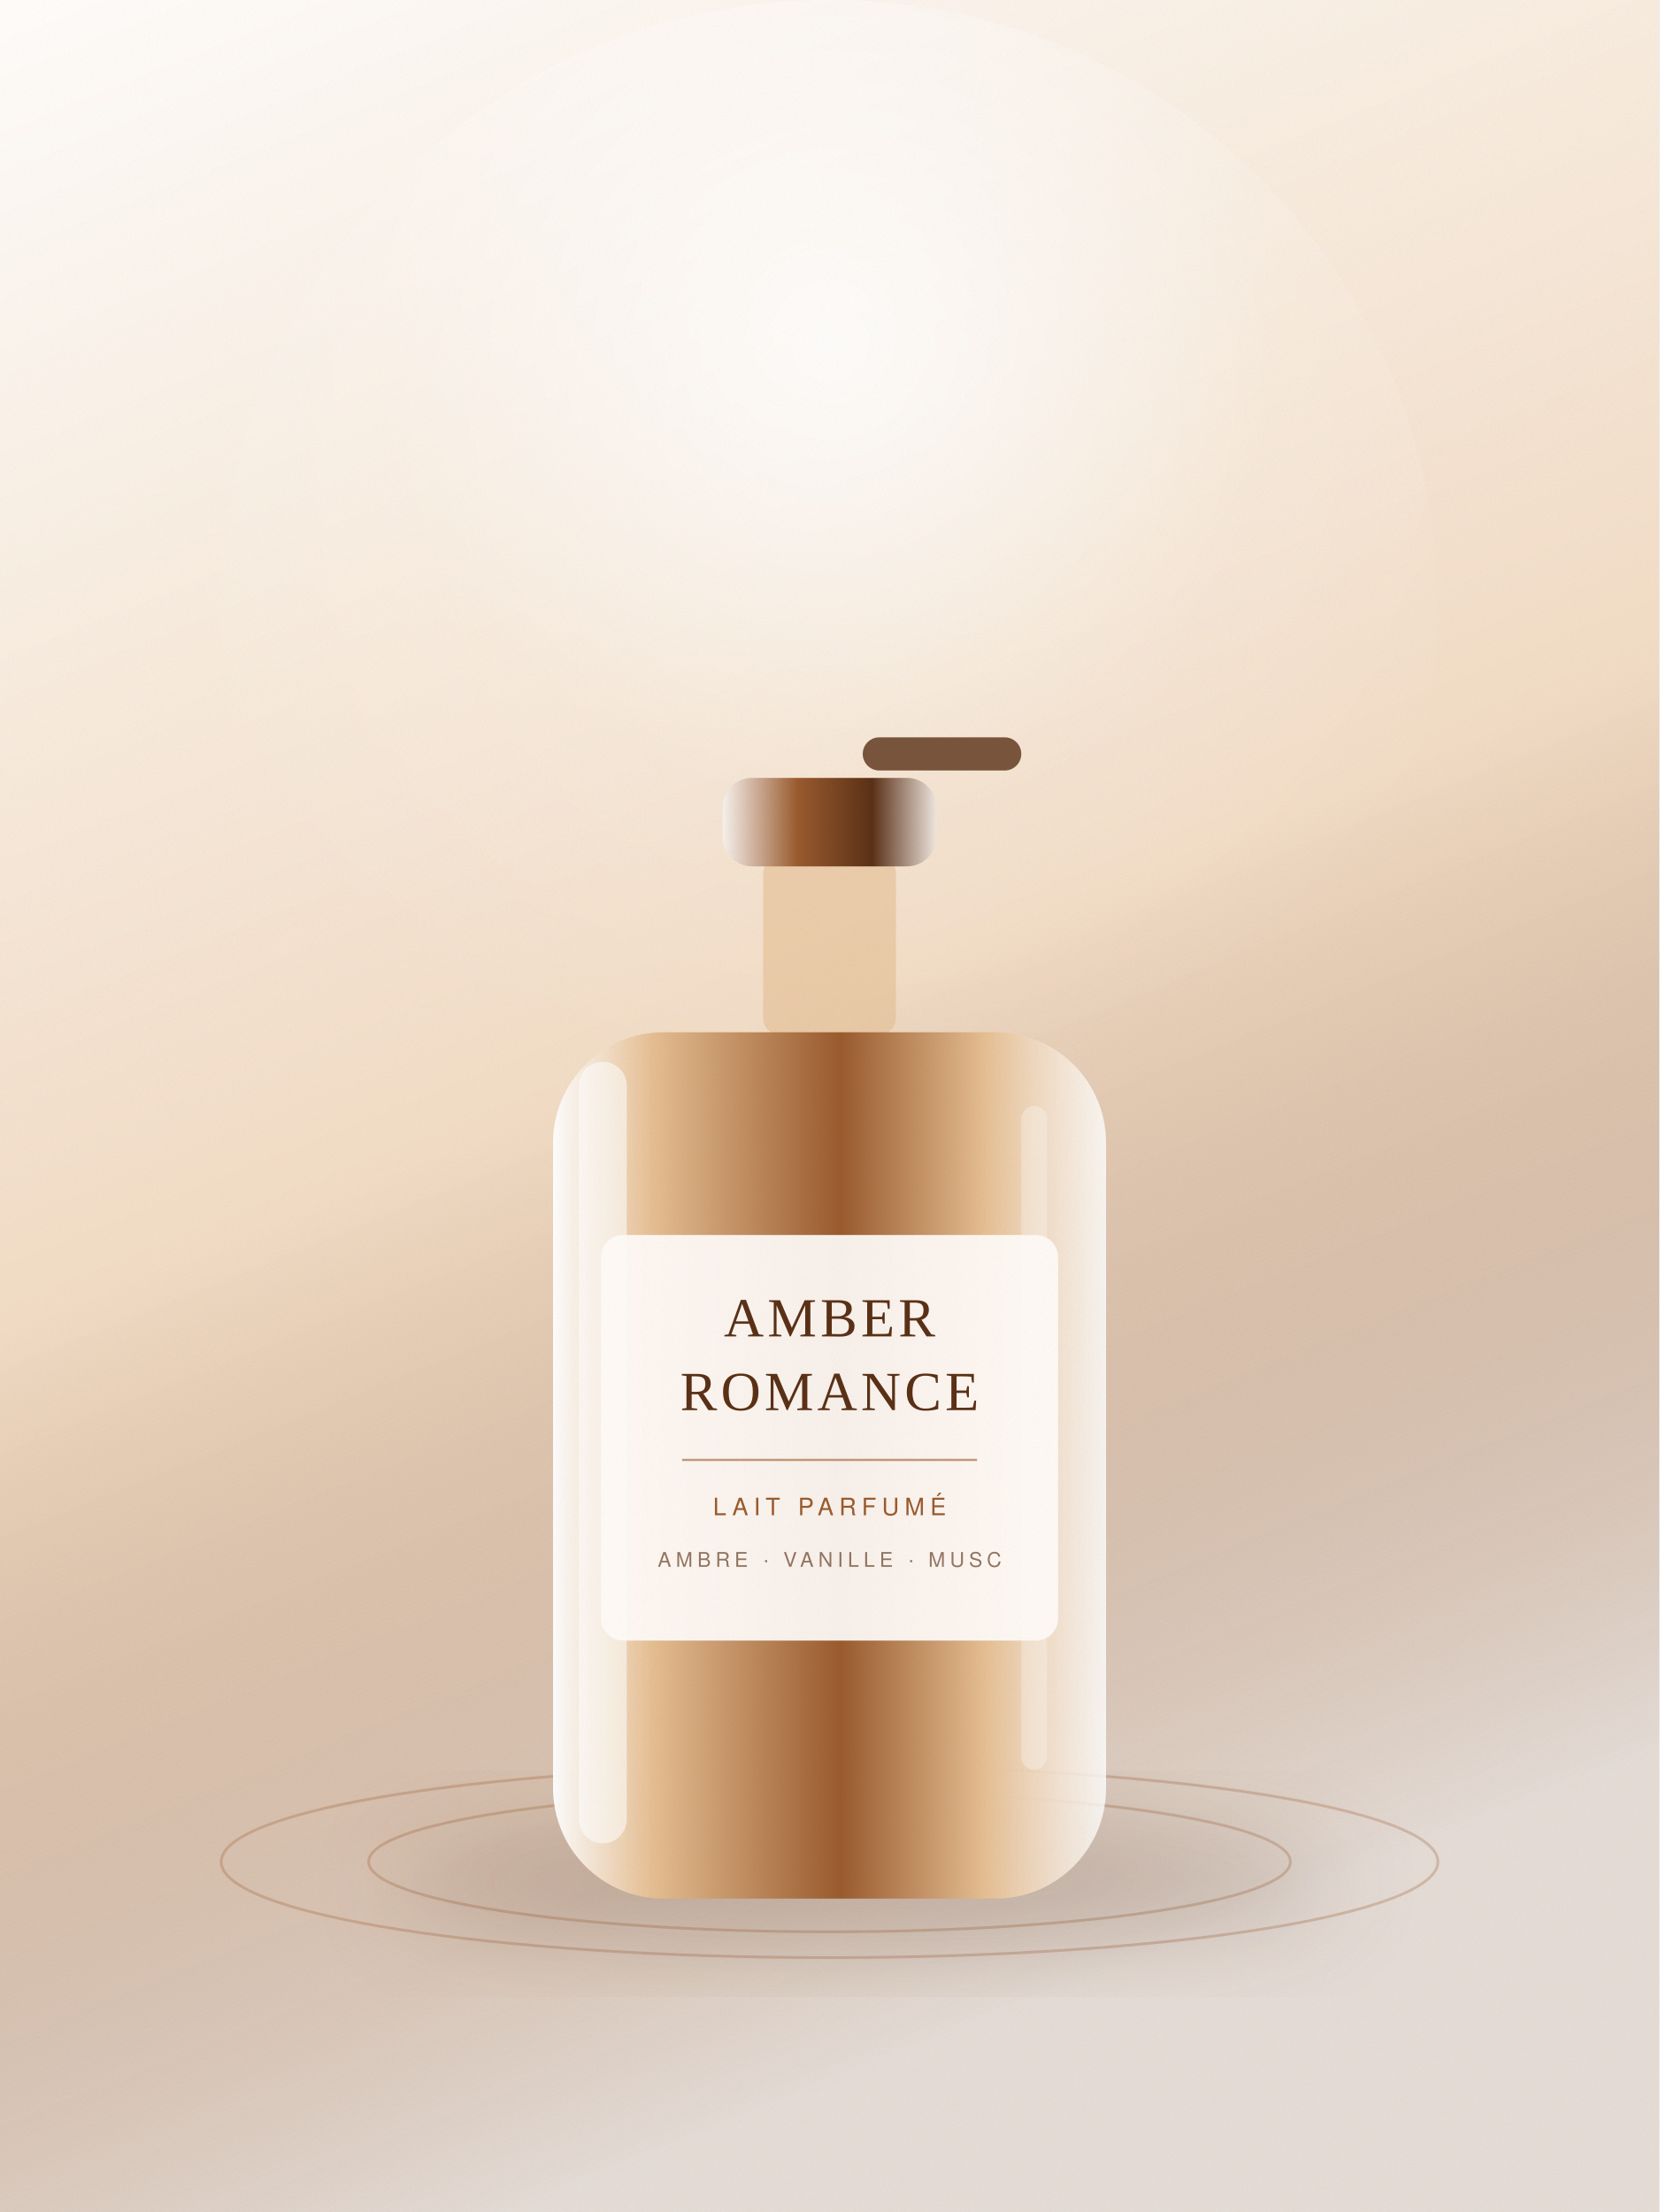
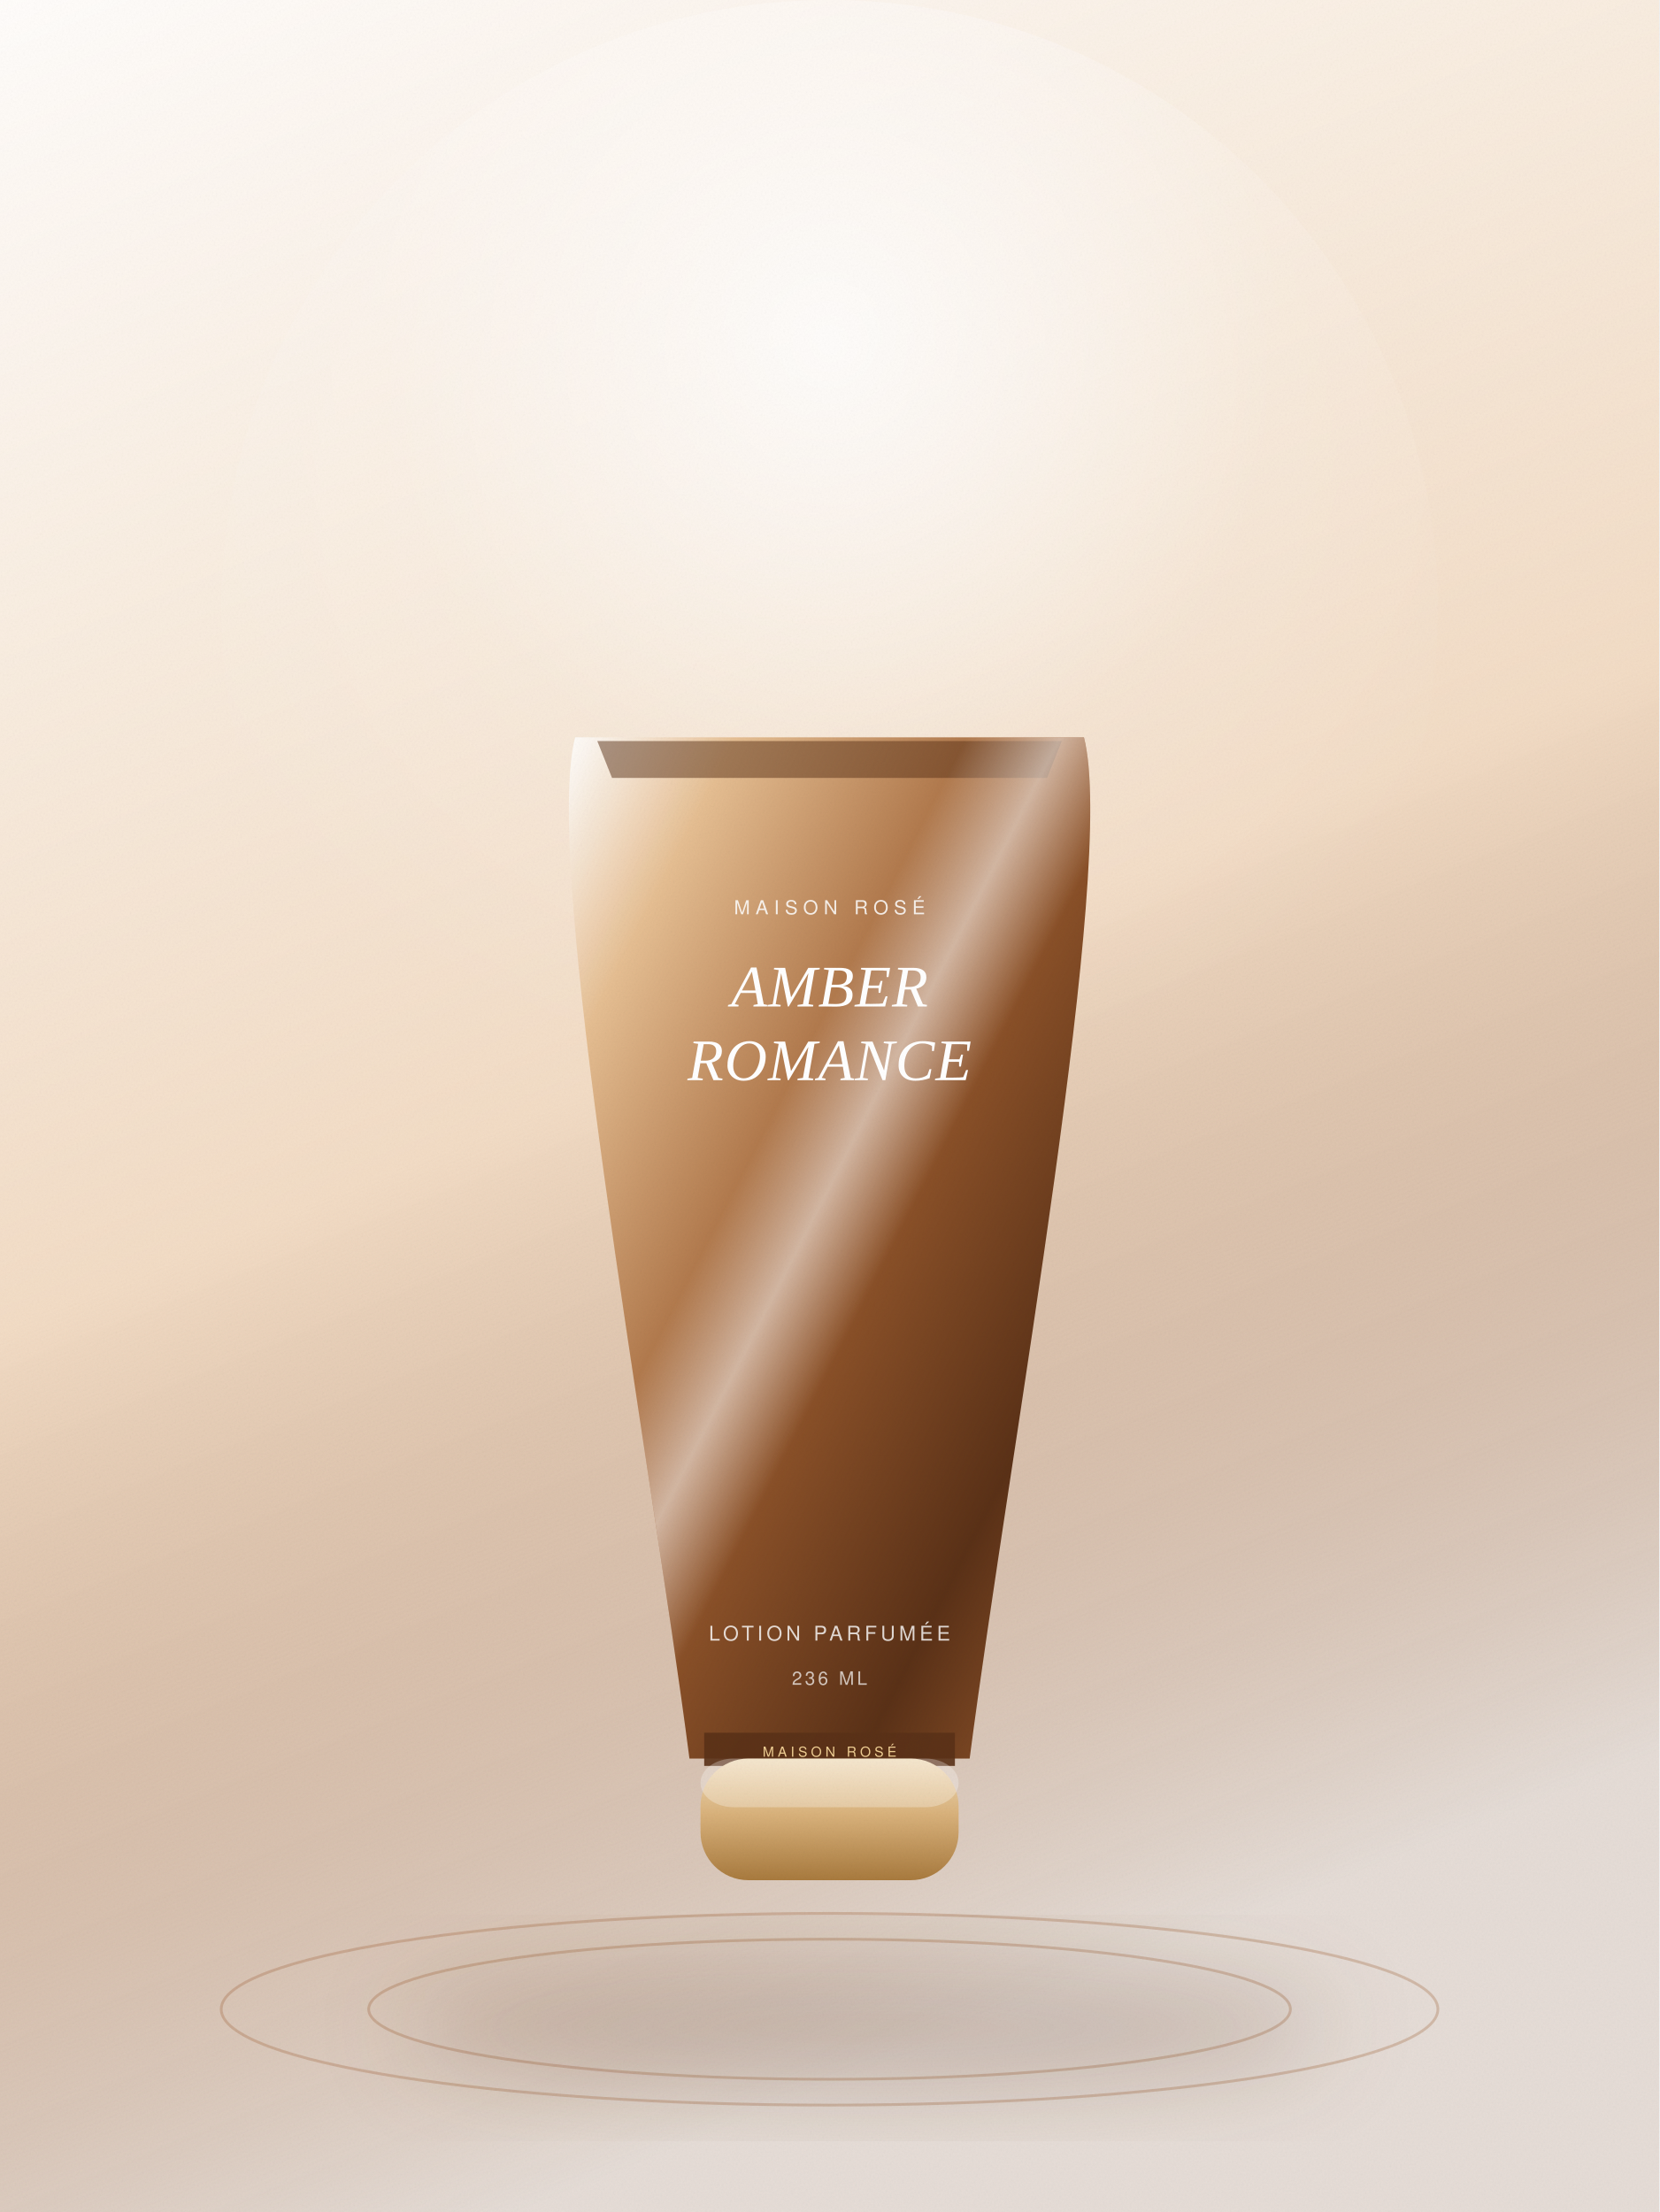
<svg xmlns="http://www.w3.org/2000/svg" viewBox="0 0 900 1200" width="900" height="1200" role="img" aria-label="AMBER ROMANCE">
  <defs>
    <linearGradient id="bggamberromancelotion" x1="0" y1="0" x2="0.3" y2="1">
      <stop offset="0%" stop-color="#FFFDFB" />
      <stop offset="55%" stop-color="#F2DCC5" />
      <stop offset="100%" stop-color="#9A5B2E22" />
    </linearGradient>
    <radialGradient id="flashamberromancelotion" cx="50%" cy="28%" r="62%">
      <stop offset="0%" stop-color="#ffffff" stop-opacity=".85" />
      <stop offset="60%" stop-color="#ffffff" stop-opacity=".12" />
      <stop offset="100%" stop-color="#ffffff" stop-opacity="0" />
    </radialGradient>
    <linearGradient id="glassamberromancelotion" x1="0" y1="0" x2="1" y2="0">
      <stop offset="0%" stop-color="#ffffff" stop-opacity=".95" />
      <stop offset="18%" stop-color="#E5BE92" />
      <stop offset="52%" stop-color="#9A5B2E" />
      <stop offset="78%" stop-color="#E5BE92" />
      <stop offset="100%" stop-color="#ffffff" stop-opacity=".8" />
    </linearGradient>
+     <linearGradient id="metalamberromancelotion" x1="0" y1="0" x2="1" y2="1">
+       <stop offset="0%" stop-color="#FFFFFF" stop-opacity=".9" />
+       <stop offset="16%" stop-color="#E5BE92" />
+       <stop offset="48%" stop-color="#9A5B2E" />
+       <stop offset="78%" stop-color="#5A3117" />
+       <stop offset="100%" stop-color="#9A5B2E" />
+     </linearGradient>
    <linearGradient id="capamberromancelotion" x1="0" y1="0" x2="1" y2="0">
      <stop offset="0%" stop-color="#F7F2EE" />
-       <stop offset="35%" stop-color="#9A5B2E" />
-       <stop offset="70%" stop-color="#5A3117" />
-       <stop offset="100%" stop-color="#EFE6DF" />
+       <stop offset="35%" stop-color="#D9B27C" />
+       <stop offset="70%" stop-color="#B4884A" />
+       <stop offset="100%" stop-color="#F1DDBB" />
+     </linearGradient>
+     <linearGradient id="capvamberromancelotion" x1="0" y1="0" x2="0" y2="1">
+       <stop offset="0%" stop-color="#F1DDBB" />
+       <stop offset="45%" stop-color="#D9B27C" />
+       <stop offset="100%" stop-color="#A87A3E" />
+     </linearGradient>
+     <linearGradient id="sheenamberromancelotion" x1="0" y1="0" x2="1" y2="1">
+       <stop offset="0%" stop-color="#ffffff" stop-opacity="0" />
+       <stop offset="38%" stop-color="#ffffff" stop-opacity="0" />
+       <stop offset="47%" stop-color="#ffffff" stop-opacity=".55" />
+       <stop offset="56%" stop-color="#ffffff" stop-opacity="0" />
+       <stop offset="100%" stop-color="#ffffff" stop-opacity="0" />
    </linearGradient>
    <filter id="grainamberromancelotion">
      <feTurbulence type="fractalNoise" baseFrequency="0.9" numOctaves="3" stitchTiles="stitch" />
      <feColorMatrix type="saturate" values="0" />
      <feComponentTransfer>
        <feFuncA type="linear" slope="0.13" />
      </feComponentTransfer>
    </filter>
    <filter id="softamberromancelotion" x="-40%" y="-40%" width="180%" height="180%">
      <feGaussianBlur stdDeviation="26" />
    </filter>
  </defs>
  <rect width="900" height="1200" fill="url(#bggamberromancelotion)" />
  <ellipse cx="450" cy="330" rx="330" ry="330" fill="url(#flashamberromancelotion)" />
  <g opacity=".28" fill="none" stroke="#9A5B2E" stroke-width="1.5">
-     <ellipse cx="450" cy="1010" rx="330" ry="52" />
-     <ellipse cx="450" cy="1010" rx="250" ry="38" />
+     <ellipse cx="450" cy="1090" rx="330" ry="52" />
+     <ellipse cx="450" cy="1090" rx="250" ry="38" />
  </g>
-   <ellipse cx="470" cy="1022" rx="255" ry="34" fill="#5A3117" opacity=".22" filter="url(#softamberromancelotion)" />
+   <ellipse cx="470" cy="1100" rx="251.6" ry="34" fill="#5A3117" opacity=".22" filter="url(#softamberromancelotion)" />
  <g>
-     <rect x="414" y="464" width="72" height="98" rx="10" fill="#E5BE92" opacity=".6" />
-     <rect x="392" y="422" width="116" height="48" rx="16" fill="url(#capamberromancelotion)" />
-     <rect x="468" y="400" width="86" height="18" rx="9" fill="#5A3117" opacity=".8" />
-     <rect x="300" y="560" width="300" height="470" rx="60" fill="url(#glassamberromancelotion)" />
-     <rect x="314" y="576" width="26" height="424" rx="13" fill="#fff" opacity=".55" />
-     <rect x="554" y="600" width="14" height="360" rx="7" fill="#fff" opacity=".3" />
-     <rect x="326" y="670" width="248" height="220" rx="12" fill="#FFFBF7" opacity=".93" />
-     <text x="450" y="725" text-anchor="middle" font-family="Georgia, 'Times New Roman', serif" font-size="30" letter-spacing="2" fill="#5A3117">AMBER</text>
-     <text x="450" y="765" text-anchor="middle" font-family="Georgia, 'Times New Roman', serif" font-size="30" letter-spacing="2" fill="#5A3117">ROMANCE</text>
-     <line x1="370" y1="792" x2="530" y2="792" stroke="#9A5B2E" stroke-width="1.2" opacity=".6" />
-     <text x="450" y="822" text-anchor="middle" font-family="Helvetica, Arial, sans-serif" font-size="13" letter-spacing="3" fill="#9A5B2E">LAIT PARFUMÉ</text>
-     <text x="450" y="850" text-anchor="middle" font-family="Helvetica, Arial, sans-serif" font-size="11" letter-spacing="2.5" fill="#5A3117" opacity=".65">AMBRE · VANILLE · MUSC</text>
+     <path d="M 312 400            C 294 470, 352 784.4, 374 954            L 526 954            C 548 784.4, 606 470, 588 400            Z" fill="url(#metalamberromancelotion)" />
+     <path d="M 324 402 L 576 402 L 568 422 L 332 422 Z" fill="#5A3117" opacity=".5" />
+     <path d="M 312 400            C 294 470, 352 784.4, 374 954            L 526 954            C 548 784.4, 606 470, 588 400            Z" fill="url(#sheenamberromancelotion)" />
+     <text x="450" y="496" text-anchor="middle" font-family="Helvetica, Arial, sans-serif" font-size="10.5" letter-spacing="3" fill="#fff" opacity=".85">MAISON ROSÉ</text>
+     <text x="450" y="546" text-anchor="middle" font-family="Georgia, 'Times New Roman', serif" font-style="italic" font-size="32" letter-spacing="0.5" fill="#fff">AMBER</text>
+     <text x="450" y="586" text-anchor="middle" font-family="Georgia, 'Times New Roman', serif" font-style="italic" font-size="32" letter-spacing="0.5" fill="#fff">ROMANCE</text>
+     <text x="450" y="890" text-anchor="middle" font-family="Helvetica, Arial, sans-serif" font-size="11" letter-spacing="2" fill="#fff" opacity=".8">LOTION PARFUMÉE</text>
+     <text x="450" y="914" text-anchor="middle" font-family="Helvetica, Arial, sans-serif" font-size="10" letter-spacing="1.5" fill="#fff" opacity=".7">236 ML</text>
+     <rect x="382" y="940" width="136" height="18" fill="#5A3117" opacity=".9" />
+     <text x="450" y="953" text-anchor="middle" font-family="Helvetica, Arial, sans-serif" font-size="7.5" letter-spacing="2" fill="#EFCE93">MAISON ROSÉ</text>
+     <rect x="380" y="954" width="140" height="66" rx="26" fill="url(#capvamberromancelotion)" />
+     <rect x="380" y="954" width="140" height="26.4" rx="18" fill="#fff" opacity=".28" />
  </g>
  <rect width="900" height="1200" filter="url(#grainamberromancelotion)" opacity=".5" style="mix-blend-mode:multiply" />
</svg>
